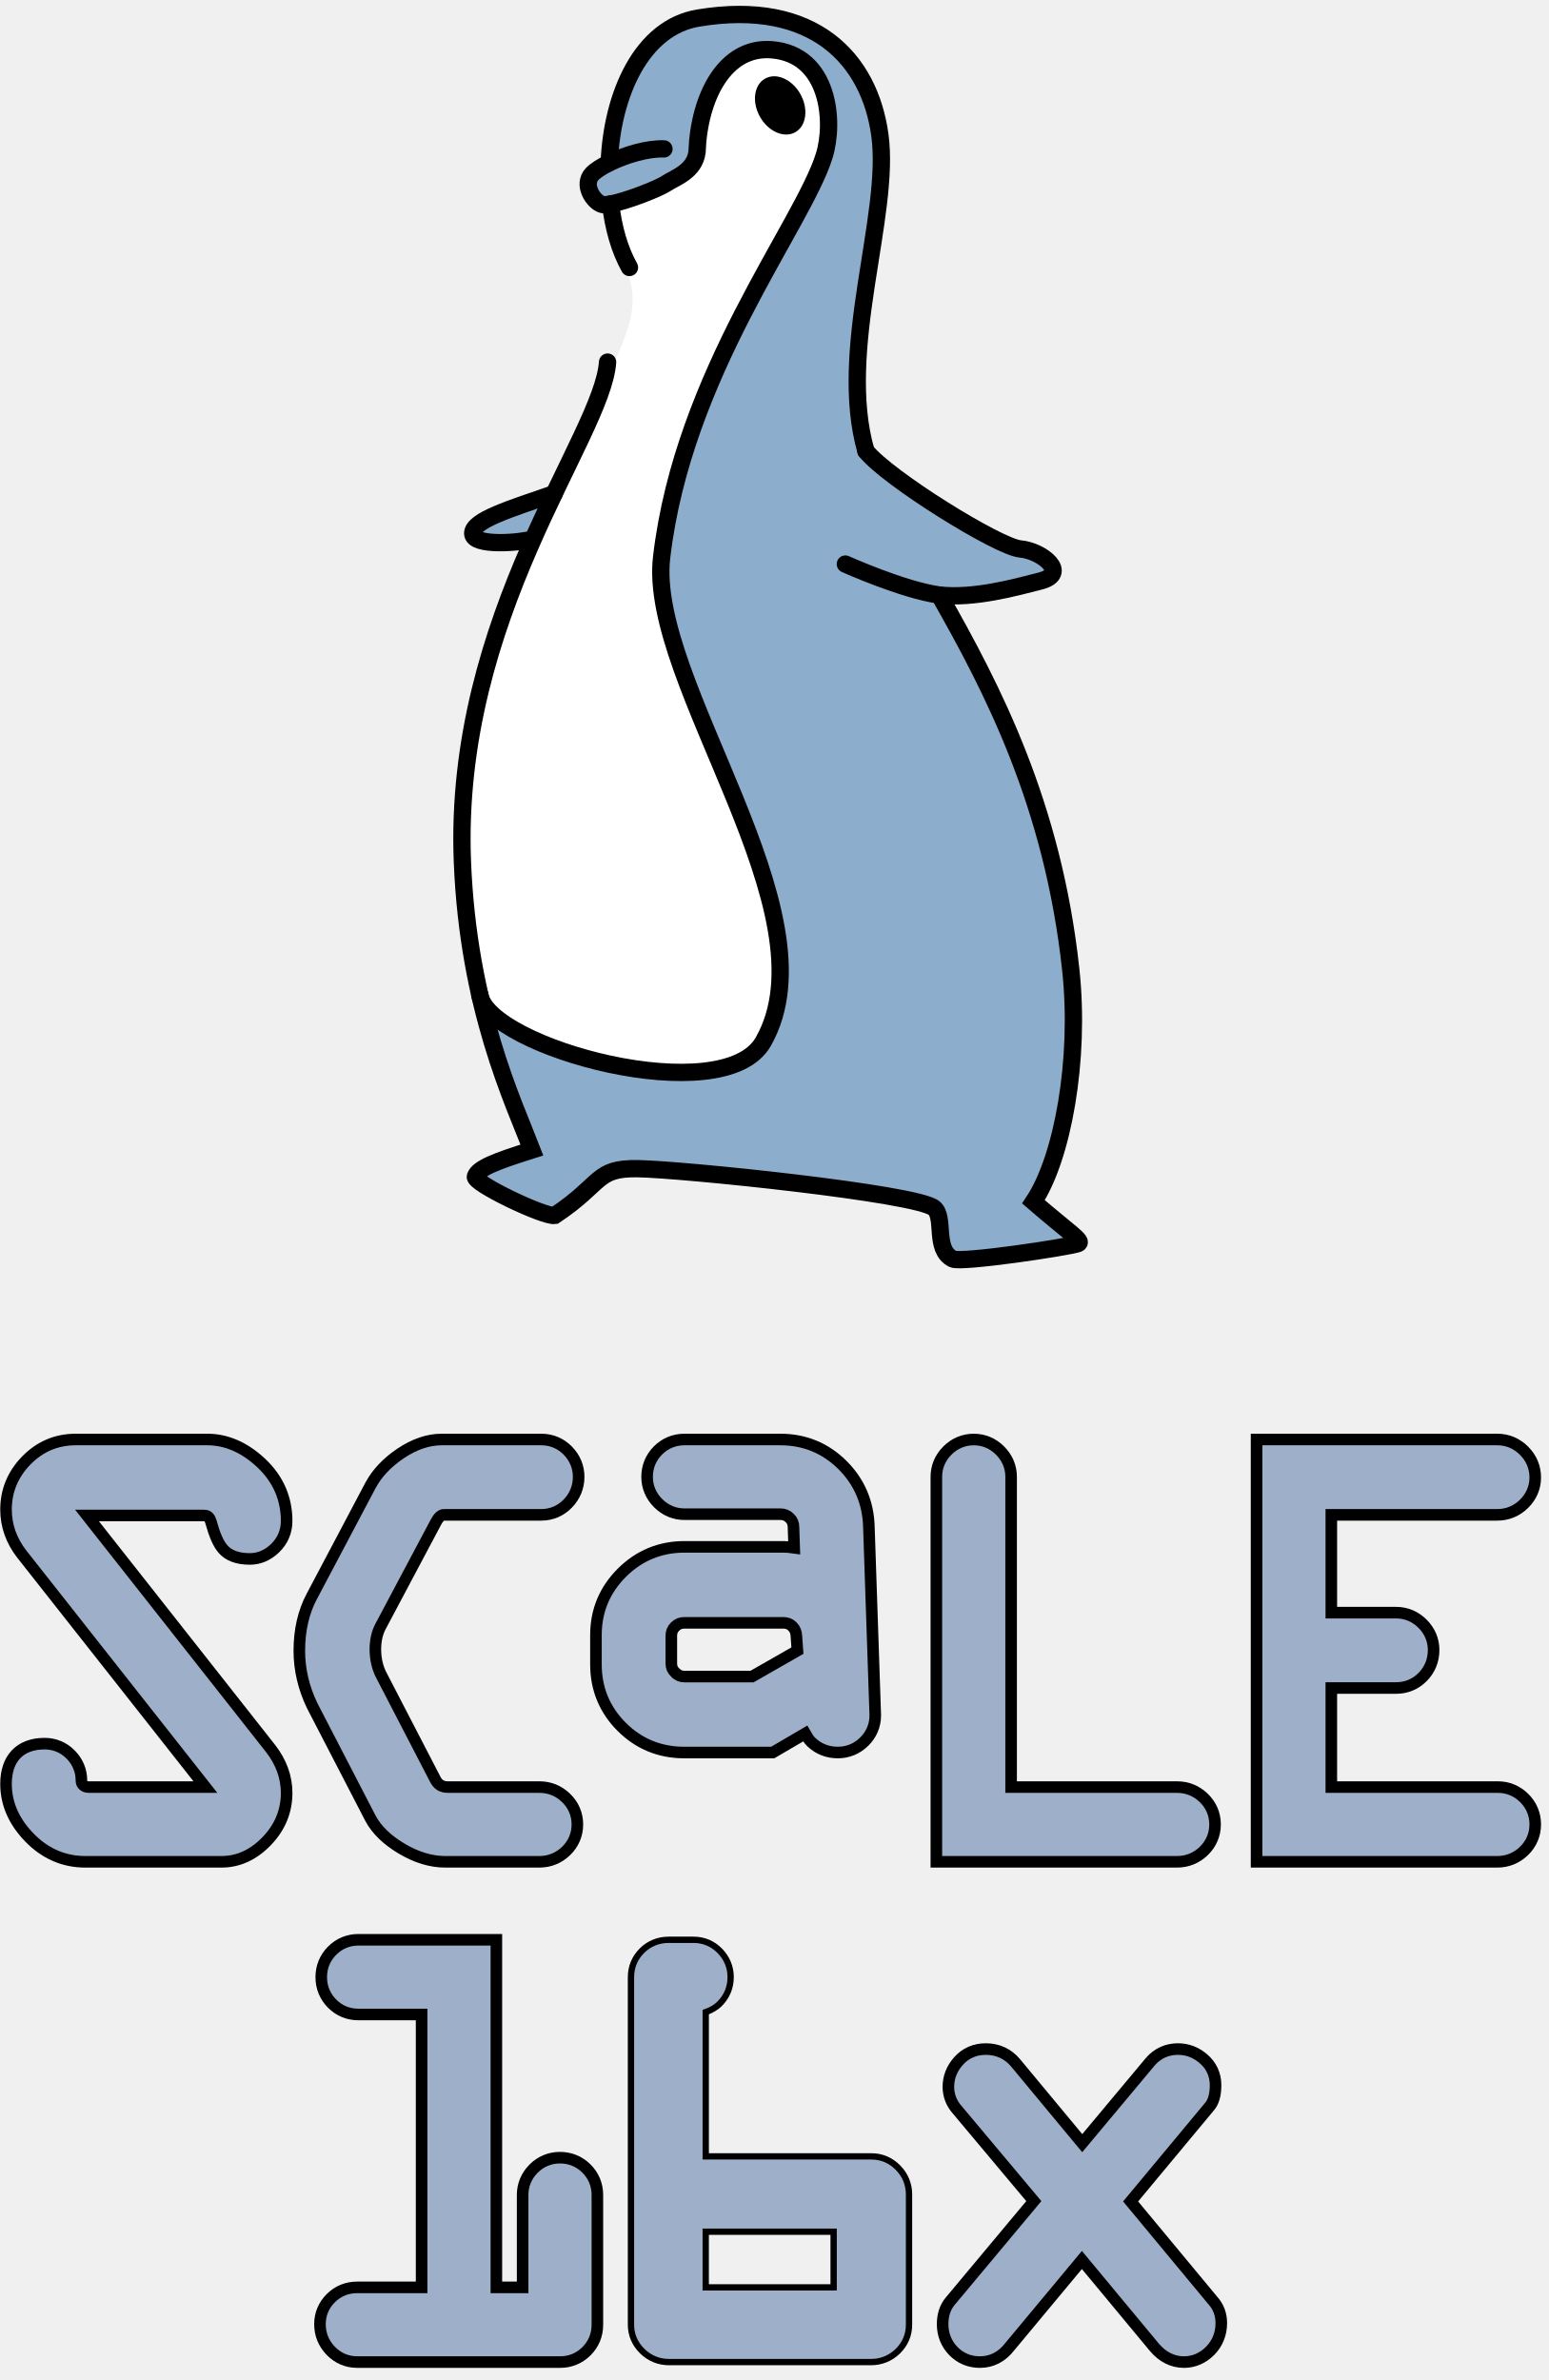
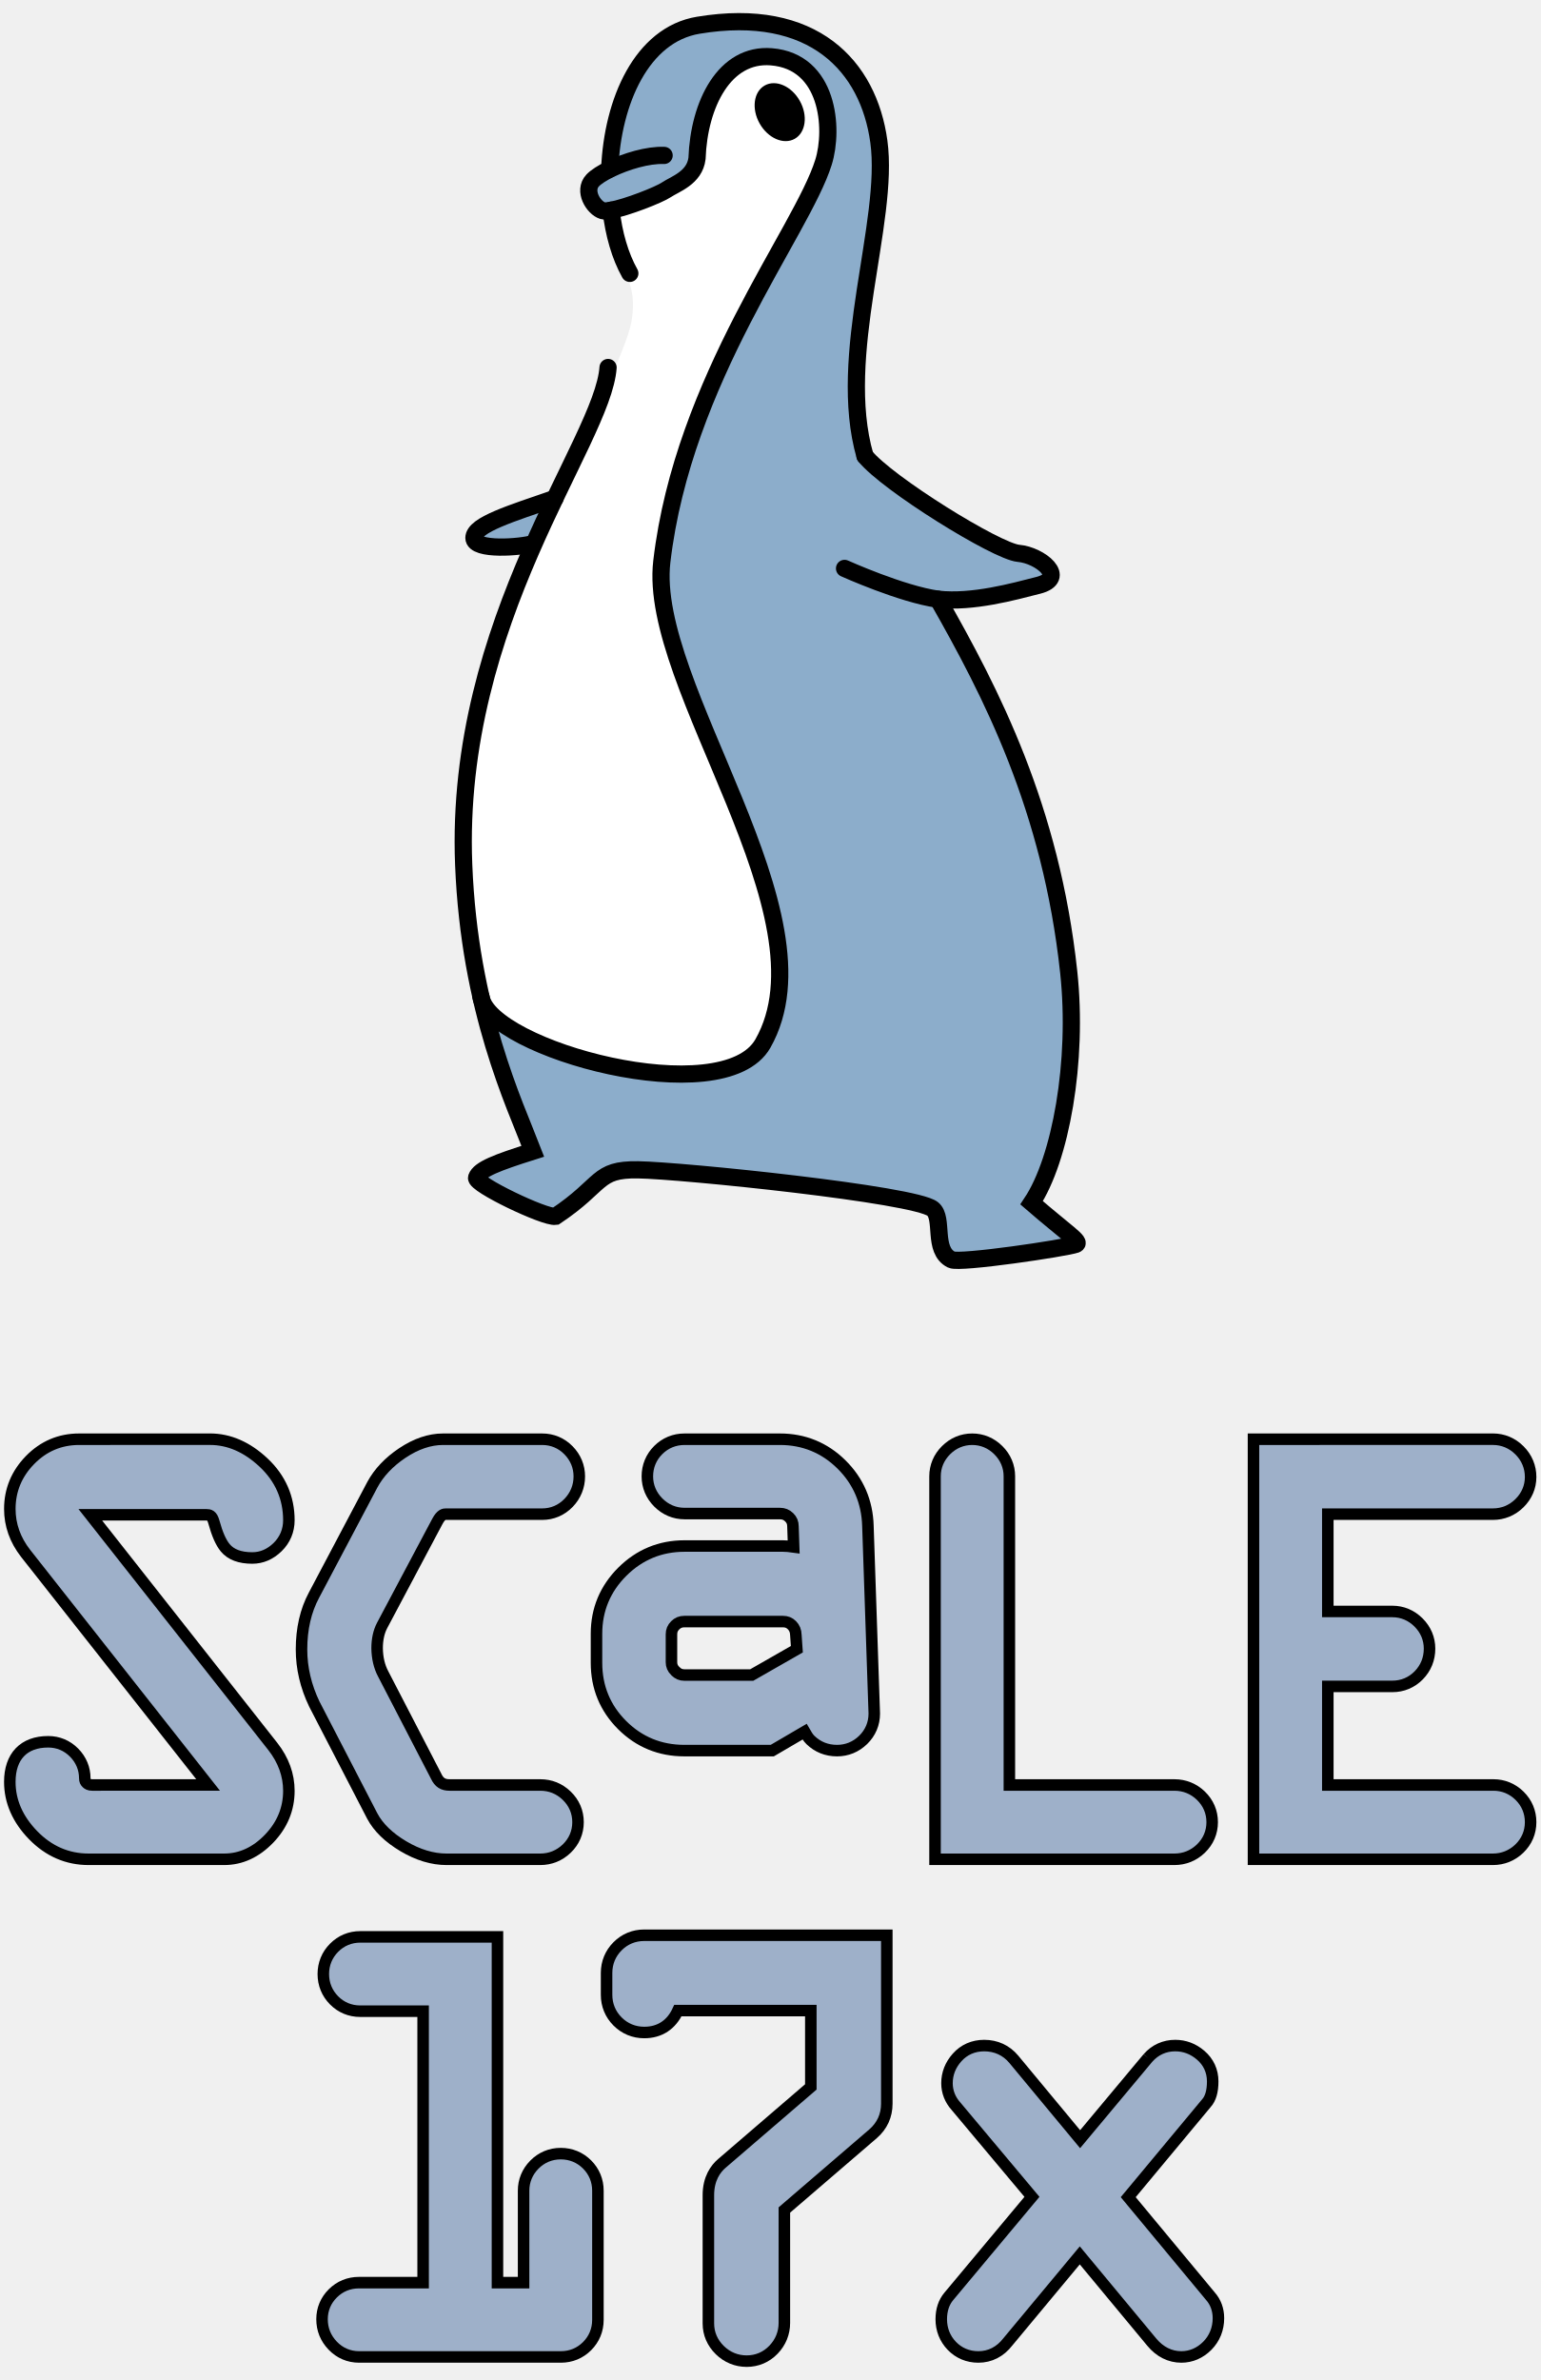
- <svg xmlns="http://www.w3.org/2000/svg" width="123px" height="189px" viewBox="0 0 123 189" version="1.1" style="background: #FFFFFF;">
-   <defs />
-   <g id="Page-1" stroke="none" stroke-width="1" fill="none" fill-rule="evenodd">
+ <svg xmlns="http://www.w3.org/2000/svg" width="123px" height="190px" viewBox="0 0 123 190" version="1.1" id="svg48">
+   <defs id="defs14" />
+   <g id="Page-1" transform="translate(0.3059709,0.5827301)" style="fill:none;fill-rule:evenodd;stroke:none;stroke-width:1">
    <g id="HomePageBanner">
-       <g id="g5643">
-         <g id="g10" transform="translate(61.53325, 50.63052) scale(-1, 1) rotate(-180) translate(-61.53325, -50.63052) translate(36.53325, 0.130517)">
-           <g id="g12" transform="translate(25, 50.12562) scale(-1, 1) rotate(-180) translate(-25, -50.12562) translate(0, 0.125619)">
-             <path d="M24.937,2.885 C24.854,2.884 24.774,2.886 24.689,2.889 C21.549,3.032 19.928,5.479 19.361,7.5 C18.746,9.696 19.187,11.081 18.693,11.733 C17.47,13.345 14.041,14.703 11.872,15.192 C11.872,15.192 12.235,17.767 12.789,19.303 C13.342,20.838 13.983,21.803 13.579,24.09 C13.176,26.376 9.966,32.708 7.389,38.195 C4.41,44.539 0.102,54.067 0.123,65.65 C0.131,70.079 0.671,74.134 1.414,77.62 C1.503,77.76 1.56,77.881 1.578,77.986 C1.851,79.542 6.842,83.287 14.555,84.06 C21.432,84.748 25.489,83.544 25.45,77.024 C25.378,64.8 15.603,52.388 16.031,44.639 C16.955,28.008 29.446,15.964 29.256,8.118 C29.19,5.397 27.508,2.925 24.937,2.885 C24.937,2.885 24.937,2.885 24.937,2.885 L24.937,2.885 Z" id="path14" fill="#FFFFFF" fill-rule="nonzero" />
-             <path d="M22.109,0.082 C19.283,0.082 16.121,1.088 14.439,3.276 C11.983,6.471 11.748,11.909 11.748,11.909 C11.748,11.909 9.393,12.657 9.931,14.137 C10.397,15.417 11.493,15.275 11.781,15.213 C11.785,15.212 11.79,15.21 11.794,15.209 C11.833,15.2 11.857,15.192 11.857,15.192 C14.026,14.703 17.455,13.345 18.678,11.733 C19.172,11.081 18.731,9.696 19.346,7.5 C19.912,5.479 21.534,3.032 24.674,2.889 C27.387,2.766 29.173,5.31 29.241,8.118 C29.431,15.964 16.94,28.008 16.016,44.639 C15.588,52.388 25.363,64.8 25.435,77.024 C25.474,83.544 21.417,84.748 14.54,84.06 C6.827,83.287 1.836,79.542 1.563,77.986 C1.545,77.881 1.487,77.76 1.399,77.62 C3.052,85.375 5.705,90.318 5.705,90.318 C5.705,90.318 1.083,91.571 1.218,92.483 C1.315,93.138 6.775,95.602 7.421,95.513 C8.153,95.412 10.943,92.282 12.353,91.877 C14.088,91.379 35.931,93.852 37.651,95.004 C38.154,95.341 37.762,98.165 38.862,99.006 C39.434,99.443 48.401,98.074 48.82,97.526 C49.149,97.095 45.531,94.433 45.531,94.433 C46.947,91.13 48.651,88.157 48.551,80.041 C48.394,67.415 43.303,54.673 38.053,46.248 C41.112,46.835 46.936,45.273 46.969,44.231 C47.009,43.021 44.783,42.651 43.841,42.516 C42.899,42.382 35.54,38.279 32.134,34.816 C31.645,32.945 31.406,31.254 31.495,28.293 C31.596,24.93 33.21,16.592 33.345,10.909 C33.46,6.061 30.284,0.216 22.109,0.082 L22.109,0.082 Z" id="path16" fill="#8CADCB" fill-rule="nonzero" />
-             <path d="M7.325,38.343 C4.963,38.974 1.217,40.153 1.203,41.306 C1.19,42.317 3.8,42.268 5.606,42.113 C6.199,40.755 6.783,39.499 7.325,38.343 Z" id="path18" fill="#8CADCB" fill-rule="nonzero" />
-             <path d="M38.053,46.248 C42.28,53.679 47.081,62.887 48.494,76.009 C49.264,83.161 47.836,90.978 45.531,94.433 C48.304,96.833 49.551,97.583 49.069,97.75 C48.218,98.047 39.789,99.303 39.13,98.973 C37.6,98.209 38.537,95.663 37.632,94.926 C36.203,93.761 17.612,91.852 14.099,91.801 C10.727,91.751 11.369,92.948 7.515,95.516 C6.659,95.638 1.034,92.947 1.215,92.424 C1.444,91.763 2.805,91.236 5.705,90.32 C4.248,86.521 0.65,79.07 0.185,67.442 C-0.597,47.895 11.297,33.699 11.713,27.751" id="path20" stroke="#000000" stroke-width="1.374" stroke-linecap="round" />
-             <path d="M11.844,11.908 C12.067,6.502 14.402,1.175 18.918,0.428 C28.129,-1.097 32.511,3.723 33.334,9.712 C34.215,16.112 29.919,26.798 32.23,34.817" id="path22" stroke="#000000" stroke-width="1.374" stroke-linecap="round" />
-             <path d="M13.45,20.235 C12.668,18.839 12.171,17.095 11.952,15.193" id="path24" stroke="#000000" stroke-width="1.374" stroke-linecap="round" />
-             <path d="M7.472,38.197 C4,39.4 1.002,40.302 1.002,41.354 C1.002,42.407 4.789,42.106 5.736,41.805" id="path26" stroke="#000000" stroke-width="1.374" stroke-linecap="round" />
-             <path d="M16.189,10.82 C14.878,10.768 13.146,11.297 11.898,11.9 C11.262,12.208 10.752,12.535 10.487,12.815 C9.704,13.643 10.553,15.006 11.278,15.23 C11.403,15.269 11.618,15.258 11.892,15.211 C13.192,14.988 15.801,13.953 16.364,13.57 C17.045,13.106 18.622,12.628 18.815,11.065 C18.973,6.705 21.024,2.646 24.749,2.947 C29.331,3.317 29.755,8.678 28.915,11.365 C27.18,16.928 17.71,28.653 16.004,43.253 C14.845,53.172 29.899,71.457 24.077,81.716 C20.92,87.278 2.235,82.176 1.564,77.988" id="path28" stroke="#000000" stroke-width="1.374" stroke-linecap="round" />
-             <path d="M32.23,34.817 C33.97,36.992 42.746,42.436 44.482,42.586 C46.218,42.736 48.427,44.54 46.06,45.141 C44.095,45.641 40.822,46.555 38.053,46.248 C38.053,46.248 38.053,46.248 38.053,46.248 C35.154,45.843 30.594,43.789 30.594,43.789" id="path30" stroke="#000000" stroke-width="1.374" stroke-linecap="round" />
-             <path d="M26.613,9.496 C25.726,9.993 24.472,9.442 23.812,8.265 C23.152,7.089 23.336,5.733 24.223,5.236 C25.109,4.739 26.363,5.289 27.023,6.466 C27.683,7.642 27.499,8.999 26.613,9.496 Z" id="path32" fill="#000000" fill-rule="nonzero" />
+       <g id="g10" transform="matrix(1,0,0,-1,36.53325,101.1305)">
+         <g id="g12" transform="matrix(1,0,0,-1,0,100.1256)">
+           <path d="m 24.937,2.885 c -0.083,-0.001 -0.163,2.69e-4 -0.248,0.004 -3.14,0.143 -4.762,2.589 -5.328,4.611 -0.615,2.195 -0.175,3.581 -0.669,4.233 -1.223,1.613 -4.652,2.971 -6.821,3.459 0,0 0.363,2.575 0.917,4.111 0.553,1.536 1.194,2.501 0.791,4.787 -0.404,2.286 -3.613,8.618 -6.19,14.106 -2.979,6.344 -7.287,15.872 -7.266,27.455 0.008,4.429 0.548,8.484 1.291,11.97 0.089,0.14 0.146,0.261 0.164,0.366 0.273,1.556 5.264,5.301 12.977,6.073 6.877,0.689 10.934,-0.516 10.895,-7.036 C 25.378,64.8 15.603,52.388 16.031,44.639 16.955,28.008 29.446,15.964 29.256,8.118 29.19,5.397 27.508,2.925 24.937,2.885 c 0,0 0,0 0,0 z" id="path14" style="fill:#ffffff;fill-rule:nonzero" />
+           <path d="m 22.109,0.082 c -2.826,0 -5.988,1.006 -7.67,3.194 -2.456,3.194 -2.691,8.633 -2.691,8.633 0,0 -2.355,0.748 -1.817,2.228 0.466,1.28 1.562,1.138 1.85,1.076 0.003,-0.001 0.009,-0.003 0.012,-0.004 0.039,-0.009 0.063,-0.017 0.063,-0.017 2.169,-0.488 5.598,-1.847 6.821,-3.459 0.494,-0.651 0.054,-2.037 0.669,-4.233 0.566,-2.022 2.188,-4.468 5.328,-4.611 2.713,-0.123 4.499,2.42 4.567,5.229 0.19,7.846 -12.301,19.89 -13.225,36.521 -0.428,7.749 9.347,20.162 9.419,32.385 0.039,6.52 -4.018,7.725 -10.895,7.036 -7.713,-0.772 -12.703,-4.517 -12.977,-6.073 -0.018,-0.105 -0.075,-0.226 -0.164,-0.366 1.653,7.755 4.306,12.698 4.306,12.698 0,0 -4.622,1.253 -4.487,2.165 0.097,0.656 5.557,3.119 6.202,3.03 0.732,-0.101 3.522,-3.231 4.932,-3.636 1.735,-0.498 23.578,1.975 25.298,3.127 0.503,0.337 0.111,3.16 1.211,4.001 0.572,0.437 9.539,-0.932 9.958,-1.479 0.329,-0.431 -3.288,-3.093 -3.288,-3.093 1.415,-3.302 3.12,-6.275 3.019,-14.391 -0.156,-12.626 -5.248,-25.369 -10.498,-33.793 3.059,0.587 8.883,-0.975 8.917,-2.017 0.039,-1.21 -2.187,-1.58 -3.129,-1.715 C 42.899,42.382 35.54,38.279 32.134,34.816 31.645,32.945 31.406,31.254 31.495,28.293 31.596,24.93 33.21,16.592 33.345,10.909 33.46,6.061 30.284,0.216 22.109,0.082 Z" id="path16" style="fill:#8cadcb;fill-rule:nonzero" />
+           <path d="m 7.325,38.343 c -2.362,0.631 -6.109,1.811 -6.123,2.963 -0.012,1.012 2.598,0.962 4.403,0.807 0.593,-1.358 1.177,-2.614 1.72,-3.77 z" id="path18" style="fill:#8cadcb;fill-rule:nonzero" />
+           <path d="m 38.053,46.248 c 4.228,7.431 9.029,16.639 10.441,29.761 0.77,7.152 -0.658,14.969 -2.962,18.424 2.772,2.4 4.02,3.15 3.538,3.318 -0.851,0.296 -9.28,1.553 -9.939,1.223 -1.53,-0.764 -0.593,-3.31 -1.498,-4.048 C 36.203,93.761 17.612,91.852 14.099,91.801 10.727,91.751 11.369,92.948 7.515,95.516 6.659,95.638 1.034,92.947 1.215,92.424 1.444,91.763 2.805,91.236 5.705,90.32 4.248,86.521 0.65,79.07 0.185,67.442 -0.597,47.895 11.297,33.699 11.713,27.751" id="path20" style="stroke:#000000;stroke-width:1.374;stroke-linecap:round" />
+           <path d="m 11.844,11.908 c 0.223,-5.407 2.557,-10.733 7.074,-11.481 9.211,-1.525 13.593,3.295 14.416,9.284 0.881,6.401 -3.416,17.086 -1.105,25.105" id="path22" style="stroke:#000000;stroke-width:1.374;stroke-linecap:round" />
+           <path d="M 13.45,20.235 C 12.668,18.839 12.171,17.095 11.952,15.193" id="path24" style="stroke:#000000;stroke-width:1.374;stroke-linecap:round" />
+           <path d="m 7.472,38.197 c -3.472,1.203 -6.47,2.105 -6.47,3.157 0,1.052 3.787,0.752 4.734,0.451" id="path26" style="stroke:#000000;stroke-width:1.374;stroke-linecap:round" />
+           <path d="m 16.189,10.82 c -1.311,-0.052 -3.043,0.476 -4.291,1.08 -0.636,0.308 -1.146,0.635 -1.411,0.914 -0.783,0.829 0.065,2.191 0.79,2.415 0.126,0.039 0.341,0.028 0.615,-0.019 1.3,-0.223 3.909,-1.258 4.471,-1.641 0.681,-0.464 2.258,-0.942 2.452,-2.505 0.157,-4.36 2.209,-8.418 5.933,-8.118 4.582,0.37 5.006,5.731 4.167,8.419 C 27.18,16.928 17.71,28.653 16.004,43.253 14.845,53.172 29.899,71.457 24.077,81.716 20.92,87.278 2.235,82.176 1.564,77.988" id="path28" style="stroke:#000000;stroke-width:1.374;stroke-linecap:round" />
+           <path d="m 32.23,34.817 c 1.74,2.175 10.516,7.619 12.253,7.769 1.736,0.151 3.944,1.954 1.577,2.556 -1.965,0.5 -5.237,1.414 -8.007,1.107 0,0 0,0 0,0 -2.899,-0.405 -7.458,-2.459 -7.458,-2.459" id="path30" style="stroke:#000000;stroke-width:1.374;stroke-linecap:round" />
+           <path d="M 26.613,9.496 C 25.726,9.993 24.472,9.442 23.812,8.265 23.152,7.089 23.336,5.733 24.223,5.236 c 0.887,-0.498 2.141,0.053 2.8,1.23 0.66,1.176 0.476,2.533 -0.41,3.03 z" id="path32" style="fill:#000000;fill-rule:nonzero" />
+         </g>
+       </g>
+       <g id="g5611" transform="translate(0,113.767)" style="fill:#9eb0c9;fill-rule:nonzero;stroke:#000000;stroke-width:0.919">
+         <g id="g5585">
+           <g id="g26" transform="matrix(1,0,0,-1,0.298367,34.41642)">
+             <path d="M 5.711,33.87 C 4.189,33.87 2.871,33.311 1.794,32.209 0.723,31.113 0.18,29.8 0.18,28.305 c 0,-1.28 0.423,-2.471 1.258,-3.542 0,0 13.937,-17.685 14.574,-18.494 -1.323,0 -9.255,-0.002 -9.255,-0.002 -0.246,0 -0.361,0.08 -0.441,0.157 -0.09,0.087 -0.15,0.185 -0.15,0.381 0,0.771 -0.294,1.477 -0.85,2.042 -0.561,0.57 -1.277,0.87 -2.072,0.87 -1.947,0 -3.065,-1.167 -3.065,-3.201 0,-1.557 0.627,-2.99 1.862,-4.257 C 3.283,0.982 4.773,0.335 6.47,0.335 h 10.824 c 1.335,0 2.545,0.557 3.597,1.655 1.042,1.087 1.57,2.369 1.57,3.811 0,1.263 -0.431,2.454 -1.282,3.541 0,0 -13.916,17.663 -14.572,18.496 h 9.244 c 0.27,0 0.473,-0.041 0.615,-0.555 0.275,-0.997 0.566,-1.658 0.916,-2.082 0.446,-0.539 1.17,-0.812 2.154,-0.812 0.753,0 1.435,0.292 2.026,0.87 0.589,0.575 0.899,1.316 0.899,2.142 0,1.794 -0.678,3.342 -2.014,4.599 -1.32,1.242 -2.761,1.872 -4.283,1.872 z" id="path28-2" />
+           </g>
+           <g id="g30" transform="matrix(1,0,0,-1,23.64387,34.41642)">
+             <path d="m 11.422,33.87 c -1.065,0 -2.16,-0.372 -3.255,-1.106 C 7.102,32.049 6.301,31.201 5.783,30.242 L 1.117,21.415 C 0.46,20.191 0.125,18.733 0.125,17.09 c 0,-1.487 0.345,-2.955 1.024,-4.365 l 4.627,-8.94 C 6.26,2.876 7.094,2.068 8.259,1.376 9.422,0.685 10.582,0.335 11.707,0.335 h 7.485 c 0.8,0 1.529,0.295 2.109,0.853 0.591,0.569 0.903,1.299 0.903,2.113 0,0.813 -0.313,1.544 -0.905,2.112 C 20.71,5.98 19.999,6.267 19.189,6.267 H 11.955 C 11.421,6.264 11.109,6.466 10.875,6.967 L 6.643,15.139 c -0.309,0.583 -0.469,1.266 -0.481,2.041 -3.808e-4,0.707 0.136,1.329 0.406,1.836 l 4.401,8.287 c 0.313,0.593 0.567,0.586 0.675,0.584 h 7.688 c 0.816,0 1.548,0.312 2.118,0.903 0.56,0.582 0.856,1.312 0.856,2.112 0,0.788 -0.297,1.507 -0.859,2.081 -0.567,0.58 -1.295,0.887 -2.106,0.887 z" id="path32-7" />
+           </g>
+           <g id="g34" transform="matrix(1,0,0,-1,47.14646,25.53046)">
+             <path d="m 6.473,6.47 -0.002,7.611e-4 c -0.214,0.213 -0.309,0.433 -0.309,0.711 v 2.222 c 0,0.296 0.092,0.518 0.299,0.723 0.208,0.207 0.434,0.3 0.734,0.3 h 7.866 c 0.297,0 0.519,-0.09 0.72,-0.291 0.205,-0.206 0.305,-0.455 0.314,-0.781 0,0 0.043,-0.62 0.079,-1.135 C 15.41,7.782 12.92,6.359 12.571,6.159 H 7.195 c -0.284,0 -0.507,0.096 -0.722,0.311 z m 0.732,18.514 c -0.807,0 -1.534,-0.3 -2.102,-0.867 -0.567,-0.567 -0.866,-1.292 -0.866,-2.099 0,-0.792 0.304,-1.515 0.878,-2.089 0.575,-0.574 1.298,-0.878 2.09,-0.878 h 7.615 c 0.303,0 0.532,-0.093 0.744,-0.301 0.206,-0.204 0.299,-0.427 0.299,-0.722 0,0 0.029,-0.84 0.056,-1.642 -0.327,0.047 -0.616,0.072 -0.859,0.072 H 7.203 C 5.275,16.459 3.604,15.769 2.237,14.407 0.869,13.044 0.176,11.38 0.176,9.458 V 7.127 c 0,-1.936 0.688,-3.607 2.044,-4.961 C 3.576,0.812 5.247,0.126 7.187,0.126 h 7.024 c 0,0 1.591,0.93 2.586,1.513 0.136,-0.233 0.26,-0.471 0.463,-0.667 0.581,-0.561 1.296,-0.847 2.126,-0.847 0.789,0 1.508,0.296 2.082,0.856 0.581,0.566 0.888,1.293 0.888,2.102 L 21.848,18.066 c -0.054,1.921 -0.765,3.573 -2.112,4.905 -1.351,1.336 -3.005,2.013 -4.915,2.013 z" id="path36" />
+           </g>
+           <g id="g38" transform="matrix(1,0,0,-1,74.09134,34.14957)">
+             <path d="M 1.142,32.728 C 0.566,32.155 0.262,31.435 0.262,30.643 V 0.068 H 19.38 c 0.8,0 1.529,0.295 2.109,0.853 0.591,0.569 0.903,1.3 0.903,2.113 0,0.812 -0.313,1.542 -0.902,2.111 -0.579,0.559 -1.309,0.855 -2.109,0.855 H 6.198 V 30.644 c 0,0.79 -0.304,1.51 -0.881,2.084 -0.575,0.573 -1.296,0.875 -2.087,0.875 -0.791,0 -1.513,-0.302 -2.088,-0.875" id="path40" />
+           </g>
+           <g id="g42" transform="matrix(1,0,0,-1,99.60082,34.41642)">
+             <path d="M 1.142,33.87 H 0.18 V 0.335 H 19.298 c 0.799,0 1.528,0.295 2.109,0.853 0.59,0.569 0.902,1.3 0.902,2.113 0,0.809 -0.305,1.536 -0.883,2.105 C 20.853,5.969 20.134,6.267 19.347,6.267 H 6.115 v 7.87 h 5.153 c 0.811,0 1.541,0.306 2.109,0.886 0.563,0.574 0.861,1.31 0.861,2.129 0,0.792 -0.304,1.515 -0.88,2.09 -0.575,0.574 -1.298,0.878 -2.09,0.878 H 6.115 v 7.768 h 13.184 c 0.803,0 1.535,0.302 2.115,0.873 0.585,0.577 0.895,1.301 0.895,2.095 0,0.806 -0.307,1.541 -0.888,2.124 -0.583,0.584 -1.317,0.892 -2.123,0.892 z" id="path44" />
          </g>
        </g>
-         <g id="g5611" transform="translate(0, 113.767)" stroke="#000000" fill="#9EB0C9" fill-rule="nonzero">
-           <g id="g5585" stroke-width="0.919">
-             <g id="g26" transform="translate(11.79837, 17.41642) scale(-1, 1) rotate(-180) translate(-11.79837, -17.41642) translate(0.298367, 0.41642)">
-               <path d="M5.711,33.87 C4.189,33.87 2.871,33.311 1.794,32.209 C0.723,31.113 0.18,29.8 0.18,28.305 C0.18,27.025 0.603,25.834 1.437,24.763 C1.437,24.763 15.374,7.078 16.012,6.269 C14.688,6.269 6.757,6.267 6.757,6.267 C6.511,6.267 6.395,6.346 6.316,6.423 C6.226,6.51 6.166,6.608 6.166,6.804 C6.166,7.575 5.872,8.281 5.316,8.847 C4.755,9.417 4.039,9.717 3.244,9.717 C1.297,9.717 0.18,8.55 0.18,6.516 C0.18,4.958 0.806,3.526 2.042,2.258 C3.283,0.982 4.773,0.335 6.47,0.335 L17.294,0.335 C18.629,0.335 19.839,0.891 20.892,1.989 C21.933,3.076 22.462,4.358 22.462,5.8 C22.462,7.063 22.03,8.254 21.18,9.341 C21.18,9.341 7.264,27.004 6.609,27.837 L15.853,27.837 C16.123,27.837 16.325,27.796 16.467,27.281 C16.742,26.284 17.033,25.623 17.383,25.199 C17.829,24.66 18.553,24.386 19.537,24.386 C20.29,24.386 20.972,24.679 21.563,25.257 C22.151,25.832 22.462,26.572 22.462,27.399 C22.462,29.193 21.784,30.741 20.448,31.998 C19.128,33.24 17.687,33.87 16.165,33.87 L5.711,33.87 Z" id="path28-2" />
-             </g>
-             <g id="g30" transform="translate(35.14387, 17.41642) scale(-1, 1) rotate(-180) translate(-35.14387, -17.41642) translate(23.64387, 0.41642)">
-               <path d="M11.422,33.87 C10.358,33.87 9.263,33.498 8.168,32.764 C7.102,32.049 6.301,31.201 5.783,30.242 L1.117,21.415 C0.46,20.191 0.125,18.733 0.125,17.09 C0.125,15.603 0.469,14.135 1.149,12.726 L5.776,3.785 C6.26,2.876 7.094,2.068 8.259,1.376 C9.422,0.685 10.582,0.335 11.707,0.335 L19.192,0.335 C19.992,0.335 20.72,0.629 21.301,1.188 C21.891,1.756 22.204,2.487 22.204,3.301 C22.204,4.114 21.891,4.845 21.299,5.413 C20.71,5.98 19.999,6.267 19.189,6.267 L11.955,6.267 C11.421,6.264 11.109,6.466 10.875,6.967 L6.643,15.139 C6.334,15.722 6.173,16.405 6.162,17.18 C6.162,17.887 6.298,18.509 6.568,19.016 L10.969,27.303 C11.282,27.896 11.535,27.889 11.644,27.887 L19.331,27.887 C20.148,27.887 20.88,28.2 21.449,28.79 C22.01,29.372 22.306,30.102 22.306,30.902 C22.306,31.69 22.009,32.409 21.446,32.983 C20.879,33.564 20.151,33.87 19.34,33.87 L11.422,33.87 Z" id="path32-7" />
-             </g>
-             <g id="g34" transform="translate(58.64646, 13.03046) scale(-1, 1) rotate(-180) translate(-58.64646, -13.03046) translate(47.14646, 0.530463)">
-               <path d="M6.473,6.47 L6.471,6.47 C6.257,6.683 6.162,6.903 6.162,7.182 L6.162,9.403 C6.162,9.699 6.254,9.921 6.46,10.126 C6.669,10.333 6.895,10.426 7.195,10.426 L15.061,10.426 C15.358,10.426 15.58,10.336 15.78,10.135 C15.985,9.929 16.085,9.68 16.094,9.353 C16.094,9.353 16.137,8.733 16.174,8.219 C15.41,7.782 12.92,6.359 12.571,6.159 L7.195,6.159 C6.911,6.159 6.688,6.255 6.473,6.47 L6.473,6.47 Z M7.205,24.984 C6.398,24.984 5.671,24.684 5.103,24.117 C4.537,23.55 4.237,22.825 4.237,22.018 C4.237,21.226 4.541,20.503 5.115,19.93 C5.69,19.356 6.413,19.052 7.205,19.052 L14.82,19.052 C15.123,19.052 15.352,18.959 15.563,18.751 C15.77,18.546 15.862,18.323 15.862,18.029 C15.862,18.029 15.891,17.189 15.918,16.387 C15.591,16.434 15.302,16.459 15.059,16.459 L7.203,16.459 C5.275,16.459 3.604,15.769 2.237,14.407 C0.869,13.044 0.176,11.38 0.176,9.458 L0.176,7.127 C0.176,5.19 0.864,3.52 2.22,2.166 C3.576,0.812 5.247,0.126 7.187,0.126 L14.212,0.126 C14.212,0.126 15.803,1.056 16.798,1.639 C16.933,1.406 17.058,1.168 17.261,0.972 C17.842,0.411 18.557,0.126 19.387,0.126 C20.175,0.126 20.895,0.421 21.468,0.981 C22.049,1.547 22.356,2.274 22.356,3.083 L21.848,18.066 C21.793,19.987 21.082,21.639 19.736,22.971 C18.384,24.307 16.731,24.984 14.821,24.984 L7.205,24.984 Z" id="path36" />
-             </g>
-             <g id="g38" transform="translate(85.59134, 17.14957) scale(-1, 1) rotate(-180) translate(-85.59134, -17.14957) translate(74.09134, 0.149568)">
-               <path d="M1.142,32.728 C0.566,32.155 0.262,31.435 0.262,30.643 L0.262,0.068 L19.38,0.068 C20.18,0.068 20.909,0.363 21.489,0.921 C22.08,1.49 22.392,2.221 22.392,3.034 C22.392,3.846 22.08,4.576 21.49,5.145 C20.91,5.704 20.181,6 19.381,6 L6.198,6 L6.198,30.644 C6.198,31.434 5.893,32.154 5.317,32.728 C4.742,33.301 4.021,33.603 3.23,33.603 C2.439,33.603 1.717,33.301 1.142,32.728" id="path40" />
-             </g>
-             <g id="g42" transform="translate(111.1008, 17.41642) scale(-1, 1) rotate(-180) translate(-111.1008, -17.41642) translate(99.60082, 0.41642)">
-               <path d="M1.142,33.87 L0.18,33.87 L0.18,0.335 L19.298,0.335 C20.097,0.335 20.826,0.629 21.407,1.188 C21.997,1.757 22.309,2.488 22.309,3.301 C22.309,4.11 22.004,4.837 21.426,5.406 C20.853,5.969 20.134,6.267 19.347,6.267 L6.115,6.267 L6.115,14.136 L11.268,14.136 C12.08,14.136 12.809,14.442 13.377,15.022 C13.94,15.595 14.238,16.332 14.238,17.151 C14.238,17.943 13.934,18.666 13.358,19.241 C12.783,19.815 12.06,20.119 11.268,20.119 L6.115,20.119 L6.115,27.887 L19.299,27.887 C20.102,27.887 20.834,28.189 21.414,28.76 C22,29.337 22.309,30.061 22.309,30.854 C22.309,31.661 22.002,32.395 21.421,32.978 C20.838,33.562 20.104,33.87 19.298,33.87 L1.142,33.87 Z" id="path44" />
-             </g>
+         <g id="g5592" transform="translate(24.86567,39.53398)">
+           <g id="g46" transform="matrix(1,0,0,-1,0.261116,34.61094)">
+             <path d="M 13.326,33.87 H 3.334 c -0.804,0 -1.528,-0.3 -2.092,-0.87 -0.562,-0.566 -0.859,-1.291 -0.859,-2.096 0,-0.806 0.295,-1.53 0.855,-2.097 0.562,-0.569 1.284,-0.87 2.087,-0.87 H 8.352 V 6.267 H 3.226 C 2.426,6.267 1.706,5.972 1.145,5.414 0.58,4.855 0.281,4.14 0.281,3.349 c 0,-0.812 0.286,-1.521 0.849,-2.109 C 1.696,0.648 2.426,0.335 3.239,0.335 H 19.351 c 0.805,0 1.529,0.298 2.094,0.863 0.566,0.566 0.864,1.29 0.864,2.095 V 13.609 c 0,0.805 -0.3,1.529 -0.868,2.096 -0.568,0.564 -1.293,0.862 -2.099,0.862 -0.81,0 -1.538,-0.305 -2.106,-0.88 -0.564,-0.572 -0.862,-1.289 -0.862,-2.075 V 6.267 h -2.086 v 27.603 z" id="path48" />
          </g>
-           <g id="g5592" transform="translate(24.86567, 39.53398)">
-             <g id="g46" transform="translate(11.76112, 17.61094) scale(-1, 1) rotate(-180) translate(-11.76112, -17.61094) translate(0.261116, 0.610936)" stroke-width="0.919">
-               <path d="M13.326,33.87 L3.334,33.87 C2.53,33.87 1.806,33.57 1.242,33 C0.68,32.434 0.383,31.709 0.383,30.904 C0.383,30.099 0.678,29.374 1.238,28.807 C1.801,28.238 2.522,27.938 3.325,27.938 L8.352,27.938 L8.352,6.267 L3.226,6.267 C2.426,6.267 1.706,5.972 1.145,5.414 C0.58,4.855 0.281,4.14 0.281,3.349 C0.281,2.537 0.567,1.828 1.13,1.239 C1.696,0.648 2.426,0.335 3.239,0.335 L19.351,0.335 C20.156,0.335 20.88,0.632 21.445,1.198 C22.011,1.764 22.309,2.488 22.309,3.293 L22.309,13.609 C22.309,14.414 22.009,15.138 21.441,15.705 C20.873,16.269 20.147,16.567 19.342,16.567 C18.532,16.567 17.804,16.262 17.236,15.687 C16.672,15.116 16.374,14.398 16.374,13.612 L16.374,6.267 L14.288,6.267 L14.288,33.87 L13.326,33.87 Z" id="path48" />
-             </g>
-             <path d="M41.331,28.344 L31.173,28.344 L31.173,23.925 L41.331,23.925 L41.331,28.344 Z M28.229,0.741 C27.415,0.741 26.684,1.038 26.114,1.601 C25.541,2.169 25.238,2.895 25.238,3.704 L25.238,31.314 C25.238,32.109 25.548,32.832 26.135,33.407 C26.714,33.975 27.446,34.276 28.25,34.276 L44.305,34.276 C45.105,34.276 45.834,33.981 46.414,33.423 C47.005,32.853 47.317,32.123 47.317,31.31 L47.317,20.956 C47.317,20.153 47.015,19.421 46.444,18.84 C45.868,18.252 45.143,17.942 44.348,17.942 L31.174,17.942 L31.174,6.485 C31.588,6.341 31.974,6.13 32.298,5.803 C32.858,5.235 33.153,4.511 33.153,3.707 C33.153,2.922 32.859,2.203 32.304,1.63 C31.74,1.048 31.016,0.741 30.209,0.741 L28.229,0.741 Z" id="path66" stroke-width="0.5" />
-             <g id="g82" transform="translate(61.23922, 21.87841) scale(-1, 1) rotate(-180) translate(-61.23922, -21.87841) translate(49.73922, 9.378414)" stroke-width="0.919">
-               <path d="M16.753,23.975 C16.753,23.975 12.478,18.859 11.332,17.487 C10.194,18.857 6.034,23.87 6.034,23.87 C5.437,24.584 4.62,24.96 3.671,24.96 C2.809,24.96 2.061,24.632 1.507,24.007 C0.974,23.409 0.703,22.718 0.703,21.953 C0.703,21.276 0.951,20.642 1.421,20.12 C1.421,20.12 6.609,13.932 7.487,12.885 C6.599,11.821 0.85,4.939 0.85,4.939 C0.45,4.464 0.246,3.847 0.246,3.109 C0.246,2.296 0.536,1.564 1.085,0.992 C1.644,0.409 2.378,0.102 3.207,0.102 C4.139,0.102 4.954,0.519 5.563,1.309 C5.563,1.309 10.143,6.813 11.305,8.21 C12.466,6.811 17.056,1.282 17.056,1.282 C17.695,0.511 18.511,0.102 19.415,0.102 C20.19,0.102 20.907,0.411 21.489,0.997 C22.069,1.582 22.375,2.343 22.375,3.199 C22.375,3.878 22.151,4.489 21.725,4.964 C21.725,4.964 16.051,11.8 15.173,12.859 C16.046,13.908 21.415,20.363 21.415,20.363 C21.745,20.724 21.919,21.302 21.919,22.096 C21.919,22.931 21.584,23.657 20.951,24.195 C20.356,24.704 19.674,24.96 18.926,24.96 C18.072,24.96 17.321,24.62 16.753,23.975" id="path84" />
-             </g>
+           <path d="M 44.661,34.611 H 26.265 c -0.818,0 -1.553,-0.304 -2.127,-0.881 -0.573,-0.574 -0.877,-1.311 -0.877,-2.129 v -1.744 c 0,-0.82 0.304,-1.556 0.879,-2.131 0.575,-0.575 1.311,-0.879 2.129,-0.879 1.257,0 2.173,0.634 2.687,1.749 H 39.57 v -6.093 c -0.619,-0.531 -7.106,-6.109 -7.106,-6.109 -0.489,-0.419 -1.073,-1.199 -1.073,-2.528 V 3.616 c 0,-0.806 0.315,-1.539 0.911,-2.123 0.588,-0.576 1.331,-0.882 2.147,-0.882 0.826,0 1.568,0.316 2.143,0.916 0.566,0.589 0.866,1.329 0.866,2.14 v 9.01 c 0.618,0.531 7.089,6.093 7.089,6.093 0.715,0.622 1.09,1.445 1.09,2.384 v 13.457 z" id="path70" transform="matrix(1,0,0,-1,0,35.22187)" />
+           <g id="g82" transform="matrix(1,0,0,-1,49.73922,34.37841)">
+             <path d="m 16.753,23.975 c 0,0 -4.275,-5.117 -5.421,-6.488 -1.137,1.37 -5.298,6.383 -5.298,6.383 -0.597,0.714 -1.414,1.09 -2.363,1.09 -0.861,0 -1.61,-0.328 -2.164,-0.953 -0.533,-0.598 -0.804,-1.29 -0.804,-2.054 0,-0.677 0.248,-1.312 0.718,-1.834 0,0 5.188,-6.188 6.066,-7.235 C 6.599,11.821 0.85,4.939 0.85,4.939 0.45,4.464 0.246,3.847 0.246,3.109 c 0,-0.813 0.291,-1.545 0.84,-2.117 0.559,-0.583 1.293,-0.89 2.122,-0.89 0.932,0 1.747,0.417 2.356,1.207 0,0 4.58,5.504 5.742,6.901 1.162,-1.4 5.751,-6.928 5.751,-6.928 0.639,-0.771 1.455,-1.18 2.359,-1.18 0.775,0 1.493,0.309 2.075,0.895 0.579,0.585 0.886,1.346 0.886,2.202 0,0.679 -0.225,1.29 -0.65,1.765 0,0 -5.675,6.837 -6.553,7.895 0.873,1.05 6.243,7.504 6.243,7.504 0.329,0.361 0.503,0.939 0.503,1.733 0,0.835 -0.335,1.561 -0.967,2.099 -0.595,0.508 -1.277,0.765 -2.026,0.765 -0.854,0 -1.605,-0.341 -2.173,-0.985" id="path84" />
          </g>
        </g>
      </g>
    </g>
  </g>
</svg>
